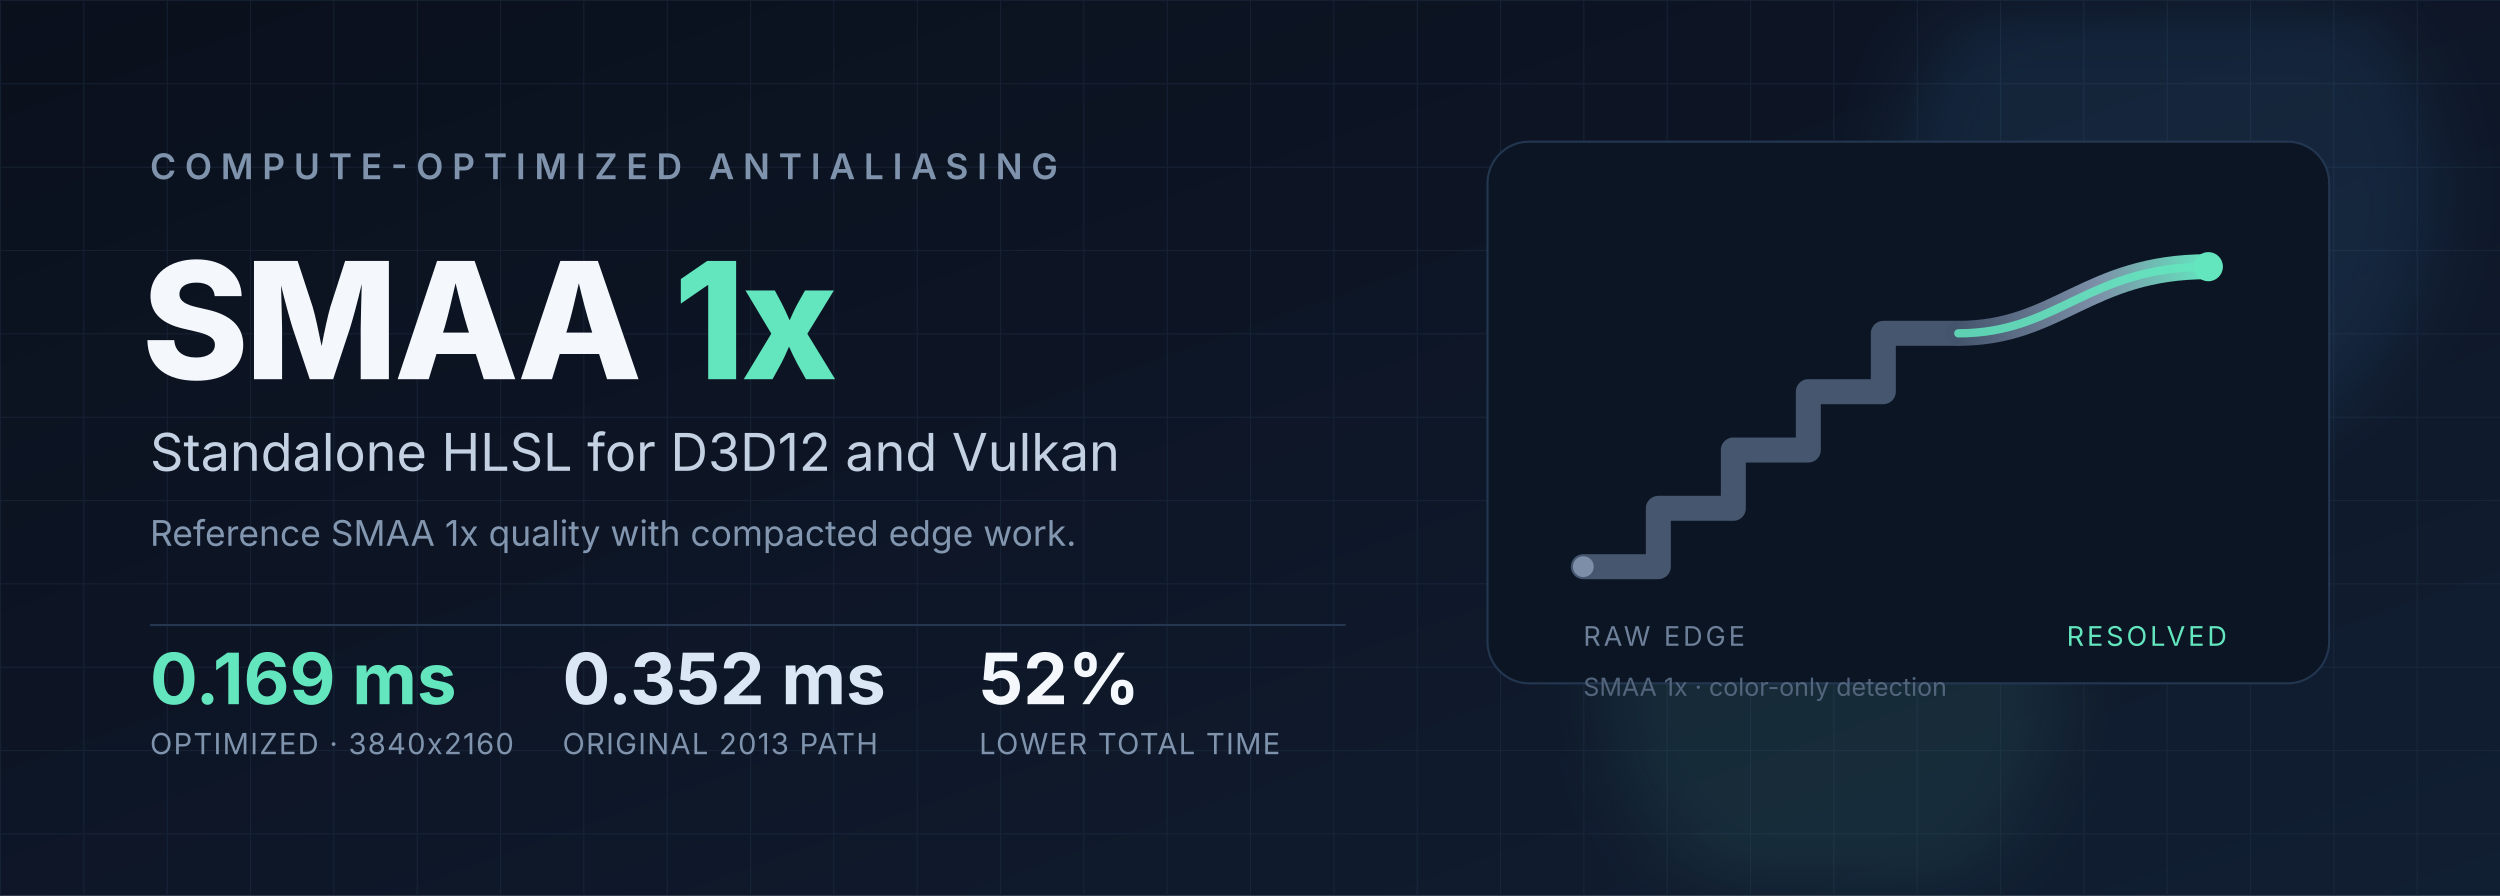
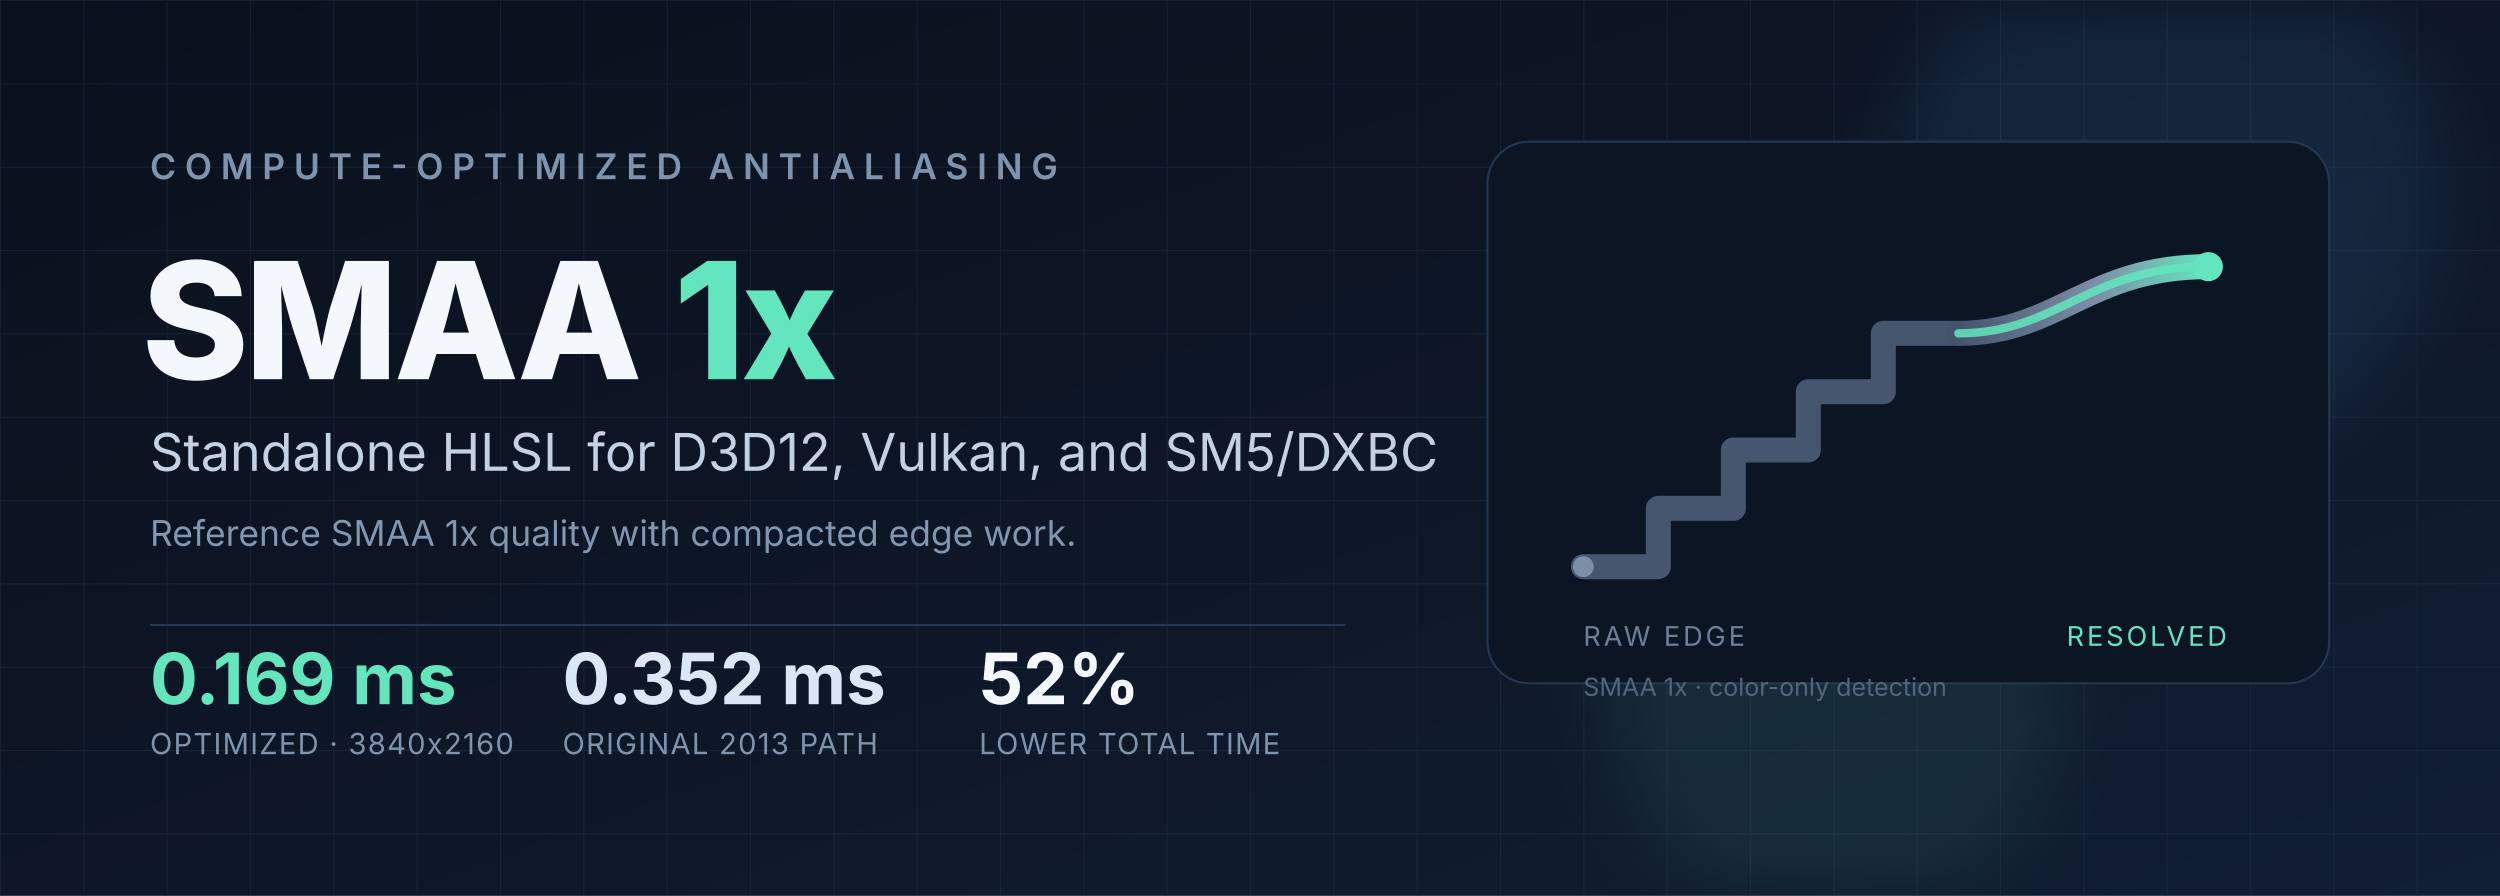
<svg xmlns="http://www.w3.org/2000/svg" width="1200" height="430" viewBox="0 0 1200 430" role="img" aria-labelledby="heroTitle heroDesc">
  <defs>
    <linearGradient id="bg" x1="0" y1="0" x2="1" y2="1">
      <stop offset="0" stop-color="#0a101c" />
      <stop offset="0.55" stop-color="#0e1728" />
      <stop offset="1" stop-color="#111f33" />
    </linearGradient>
    <linearGradient id="accent" x1="0" y1="0" x2="1" y2="0">
      <stop offset="0" stop-color="#63e6be" />
      <stop offset="1" stop-color="#4dabf7" />
    </linearGradient>
    <linearGradient id="fade" x1="0" y1="0" x2="1" y2="0">
      <stop offset="0" stop-color="#44546c" />
      <stop offset="0.55" stop-color="#7d8fa8" />
      <stop offset="1" stop-color="#63e6be" />
    </linearGradient>
    <pattern id="grid" width="40" height="40" patternUnits="userSpaceOnUse">
      <path d="M40 0H0V40" fill="none" stroke="#21324a" stroke-width="1" />
    </pattern>
    <filter id="softGlow" x="-50%" y="-50%" width="200%" height="200%">
      <feGaussianBlur stdDeviation="16" />
    </filter>
  </defs>
  <rect width="1200" height="430" fill="url(#bg)" />
  <rect width="1200" height="430" fill="url(#grid)" opacity="0.42" />
  <circle cx="1040" cy="92" r="130" fill="#4dabf7" opacity="0.10" filter="url(#softGlow)" />
  <circle cx="880" cy="330" r="110" fill="#63e6be" opacity="0.08" filter="url(#softGlow)" />
  <g font-family="Segoe UI, Inter, Arial, sans-serif">
    <text x="72" y="86" fill="#7f93ad" font-size="17" font-weight="600" letter-spacing="4.2">COMPUTE-OPTIMIZED ANTIALIASING</text>
    <text x="68" y="182" fill="#f4f8fc" font-size="78" font-weight="800" letter-spacing="-2">SMAA <tspan fill="#63e6be">1x</tspan>
    </text>
-     <text x="72" y="226" fill="#c3d1e2" font-size="25" font-weight="400">Standalone HLSL for D3D12 and Vulkan</text>
+     <text x="72" y="226" fill="#c3d1e2" font-size="25" font-weight="400">Standalone HLSL for D3D12, Vulkan, and SM5/DXBC</text>
    <text x="72" y="262" fill="#8296af" font-size="17">Reference SMAA 1x quality with compacted edge work.</text>
    <line x1="72" y1="300" x2="646" y2="300" stroke="#243650" stroke-width="1" />
    <text x="72" y="338" fill="#63e6be" font-size="34" font-weight="700">0.169 ms</text>
    <text x="72" y="362" fill="#7f93ad" font-size="14" letter-spacing="0.6">OPTIMIZED · 3840x2160</text>
    <text x="270" y="338" fill="#dbe7f4" font-size="34" font-weight="700">0.352 ms</text>
    <text x="270" y="362" fill="#7f93ad" font-size="14" letter-spacing="0.6">ORIGINAL 2013 PATH</text>
    <text x="470" y="338" fill="#f4f8fc" font-size="34" font-weight="700">52%</text>
    <text x="470" y="362" fill="#7f93ad" font-size="14" letter-spacing="0.6">LOWER TOTAL TIME</text>
  </g>
  <g transform="translate(744 96)" fill="none" stroke-linecap="round" stroke-linejoin="round">
    <rect x="-30" y="-28" width="404" height="260" rx="20" fill="#0b1524" stroke="#233650" stroke-width="1" />
    <g stroke="#45566e" stroke-width="12">
      <path d="M16 176H52V148H88V120H124V92H160V64H196" />
    </g>
    <path d="M196 64C244 64 258 32 316 32" stroke="url(#fade)" stroke-width="12" />
    <path d="M196 64C244 64 258 32 316 32" stroke="#63e6be" stroke-width="4" opacity="0.85" />
    <circle cx="316" cy="32" r="7" fill="#63e6be" stroke="none" />
    <circle cx="16" cy="176" r="5" fill="#7d8fa8" stroke="none" />
    <text x="16" y="214" fill="#6e8099" stroke="none" font-family="Segoe UI, Inter, Arial, sans-serif" font-size="13" letter-spacing="1.4">RAW EDGE</text>
    <text x="248" y="214" fill="#63e6be" stroke="none" font-family="Segoe UI, Inter, Arial, sans-serif" font-size="13" letter-spacing="1.4">RESOLVED</text>
    <text x="16" y="238" fill="#53657c" stroke="none" font-family="Segoe UI, Inter, Arial, sans-serif" font-size="12">SMAA 1x · color-only detection</text>
  </g>
</svg>
